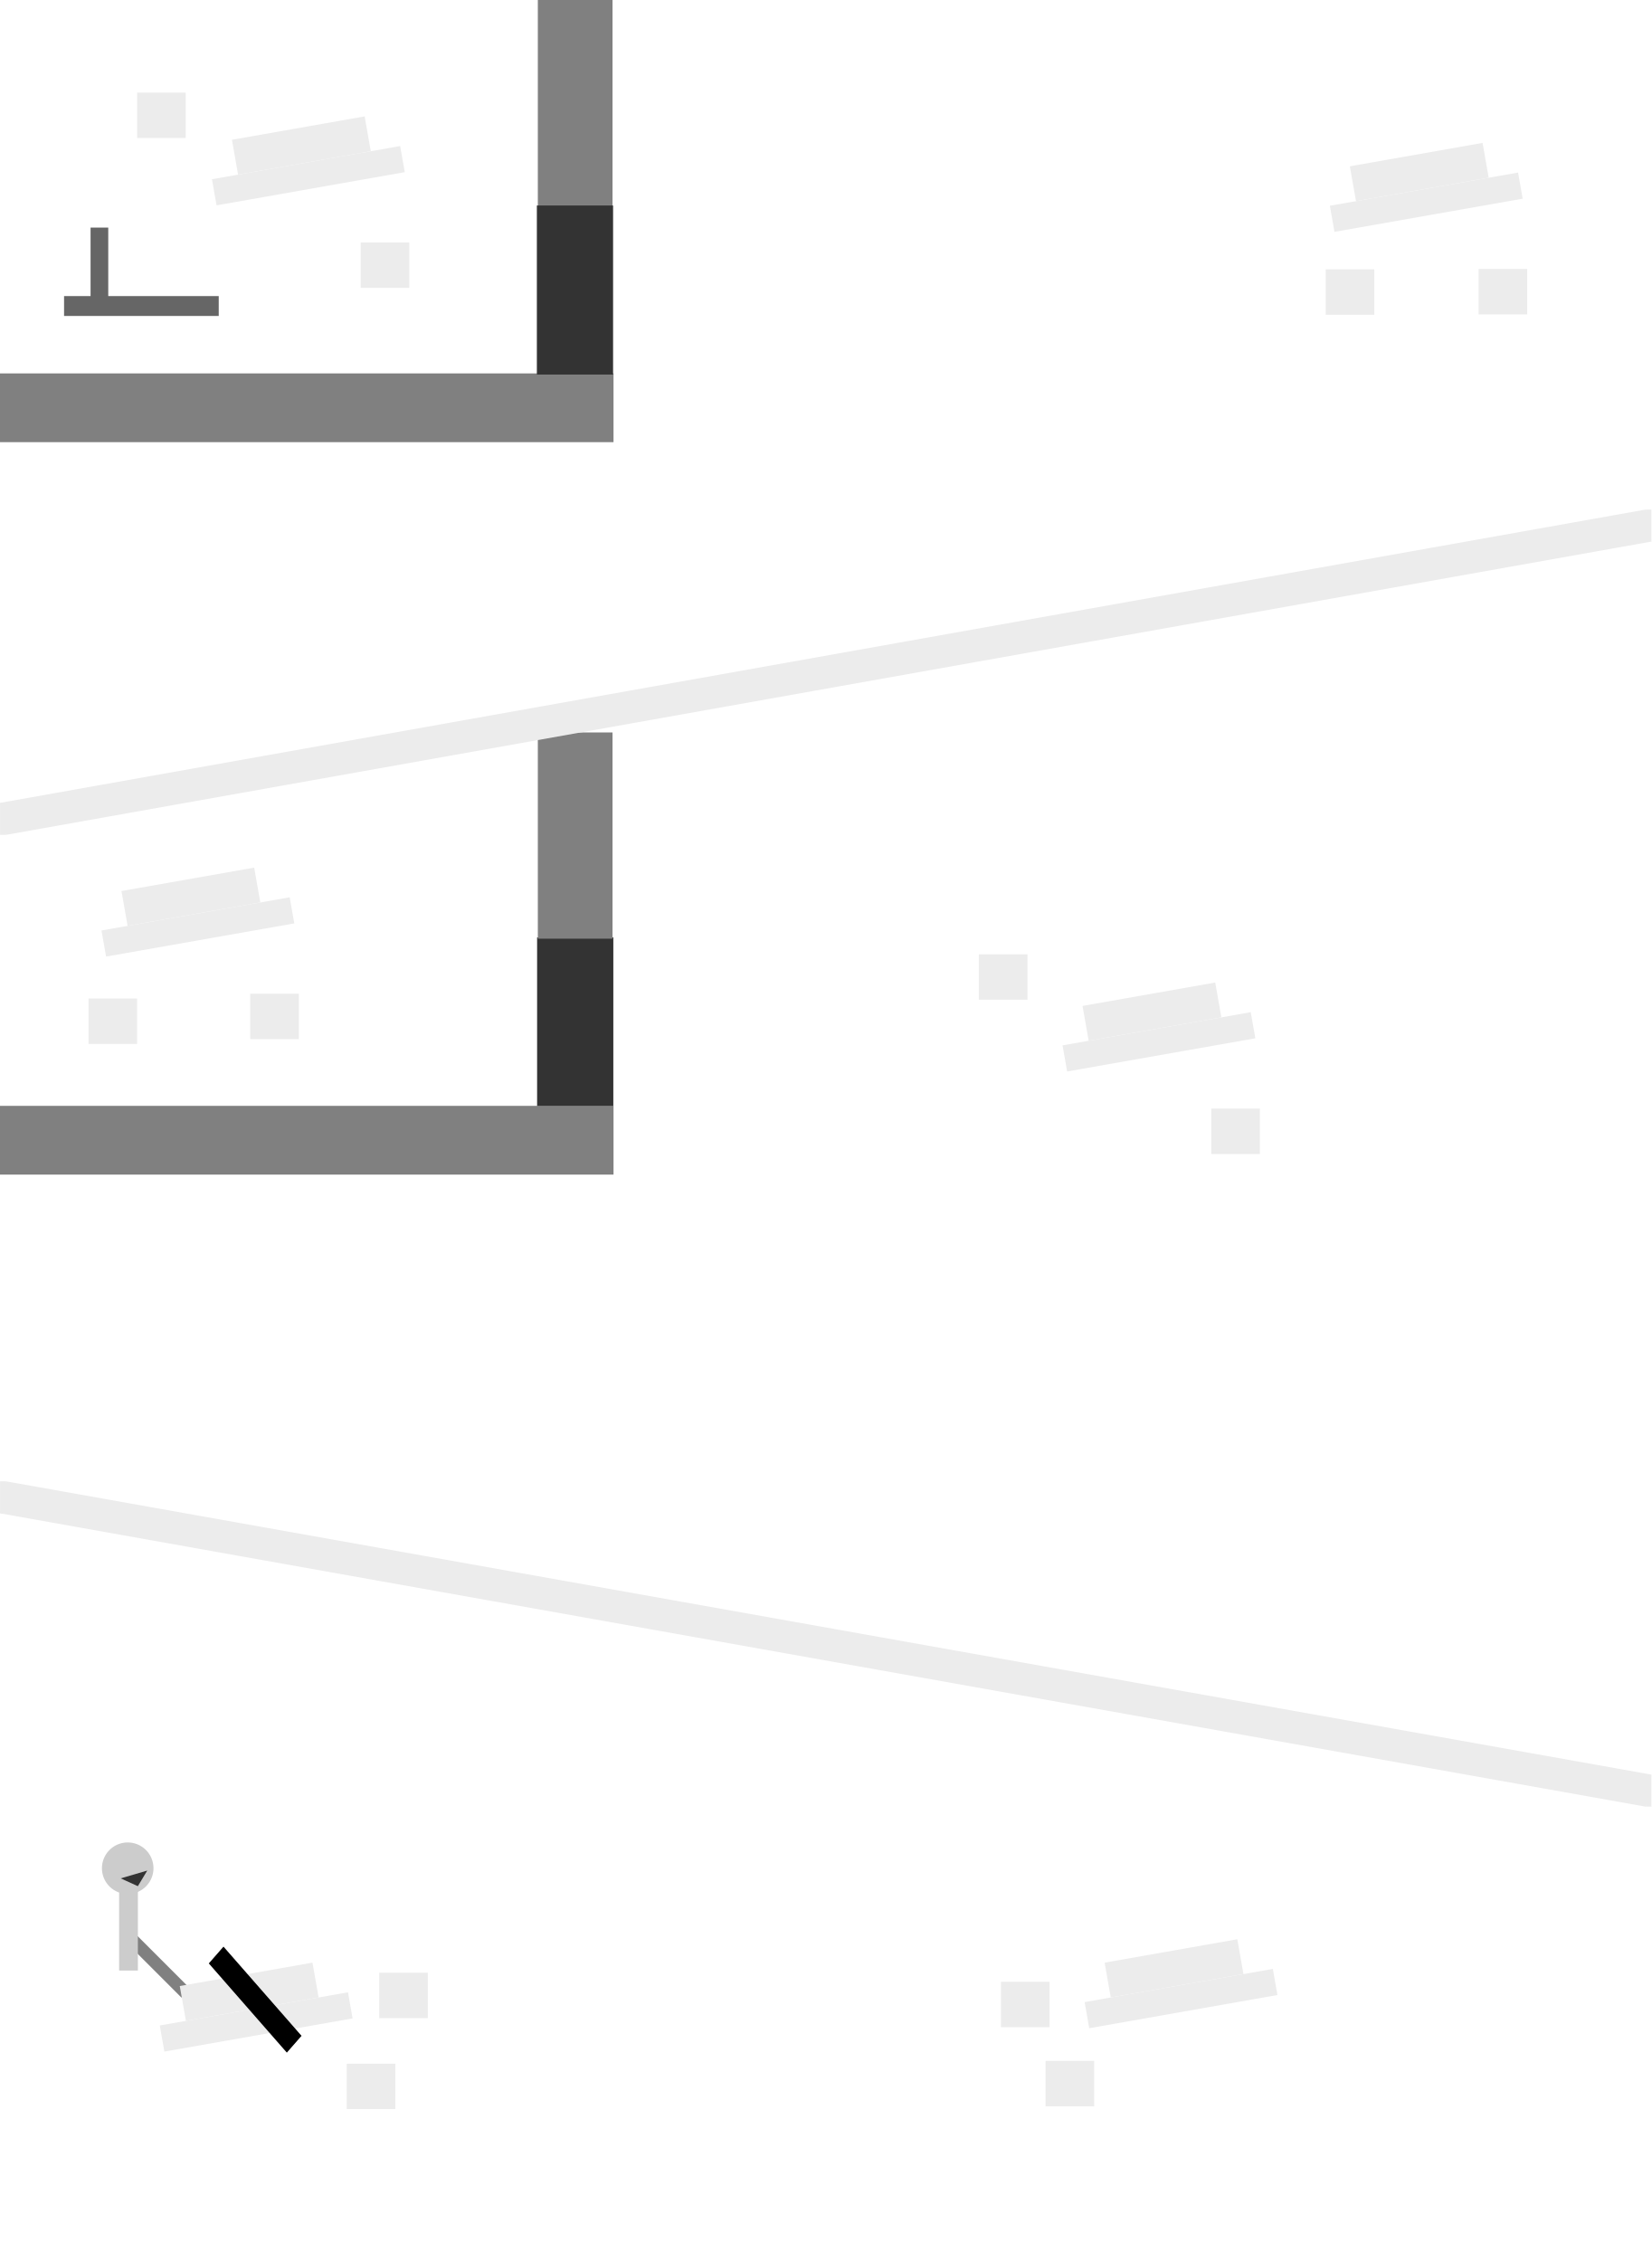
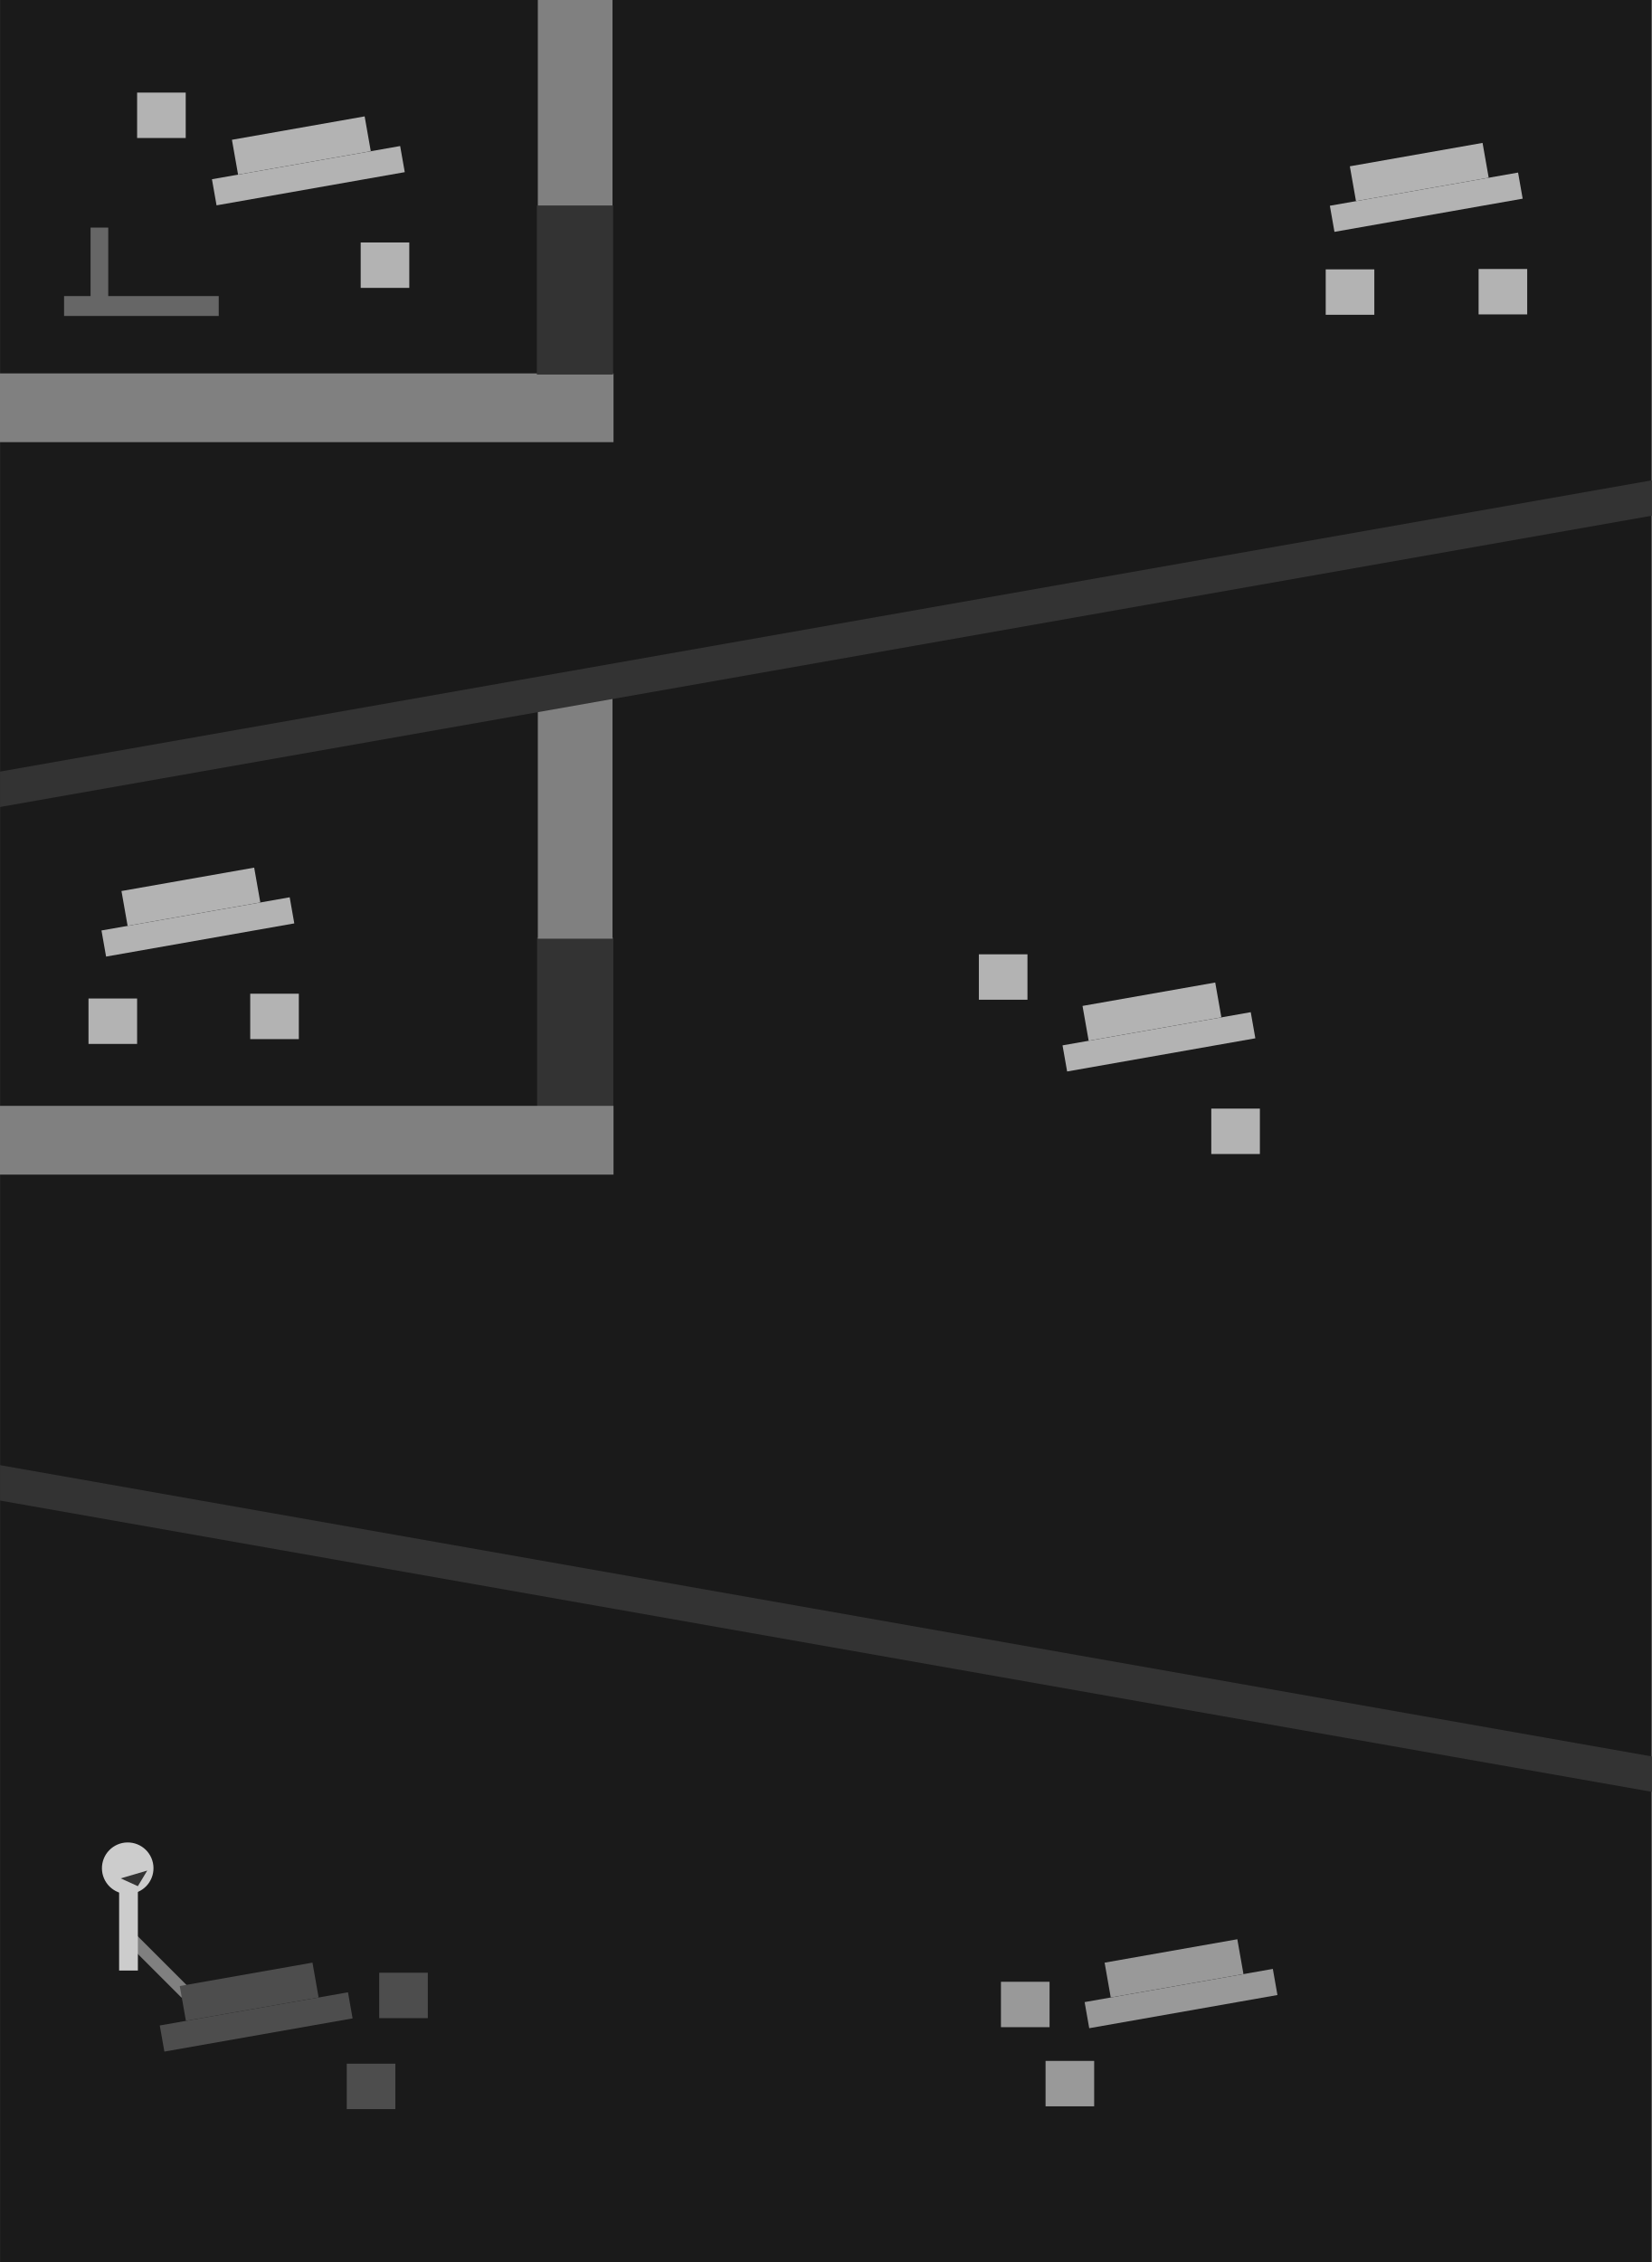
<svg xmlns="http://www.w3.org/2000/svg" width="260" height="356" viewBox="0 0 68.792 94.192" version="1.1" id="svg1">
  <defs id="defs1" />
  <g id="layer1">
-     <rect style="display:none;fill:#1a1a1a;stroke-width:0.265" id="rect1" width="68.787" height="94.216" x="0.001" y="0" />
-     <g id="g25">
-       <rect style="fill:#808080;stroke-width:0.265" id="rect37" width="0.52" height="3.448" x="-53.475" y="60.714" transform="rotate(-45)" />
-       <g id="g18" transform="translate(-35.89951,76.84572)">
-         <g id="g14" transform="translate(0,0.6505908)">
-           <rect style="fill:#ececec;stroke-width:0.19" id="rect13" width="2.024" height="1.891" x="51.692" y="4.65" />
-           <rect style="fill:#ececec;stroke-width:0.19" id="rect14" width="2.024" height="1.891" x="50.34" y="8.438" />
+     <g id="g2">
+       <rect style="display:inline;fill:#1a1a1a;stroke-width:0.265" id="rect1" width="68.787" height="94.216" x="0.001" y="0" />
+       <g id="g25">
+         <rect style="fill:#808080;stroke-width:0.265" id="rect37" width="0.52" height="3.448" x="-53.475" y="60.714" transform="rotate(-45)" />
+         <g id="g18" transform="translate(-35.89951,76.84572)" style="fill:#999999">
+           <g id="g29" transform="translate(38.51553,-0.3229174)" style="display:inline;fill:#999999">
+             <rect style="fill:#999999;stroke-width:0.19" id="rect28" width="2.024" height="1.891" x="40.927" y="9.296" />
+             <rect style="fill:#999999;stroke-width:0.19" id="rect29" width="2.024" height="1.891" x="39.069" y="6" />
+           </g>
+           <g id="g31" transform="rotate(-10,60.31893,-211.8762)" style="display:inline;fill:#999999">
+             <rect style="fill:#999999;stroke-width:0.265" id="rect30" width="5.612" height="1.472" x="43.934" y="5.336" />
+             <rect style="fill:#999999;stroke-width:0.265" id="rect31" width="7.959" height="1.104" x="42.829" y="6.809" />
+           </g>
        </g>
-         <g id="g17" transform="rotate(-10,46.62477,8.727835)">
-           <rect style="fill:#ececec;stroke-width:0.265" id="rect15" width="5.612" height="1.472" x="43.934" y="5.336" />
-           <rect style="fill:#ececec;stroke-width:0.265" id="rect16" width="7.959" height="1.104" x="42.829" y="6.809" />
+         <g id="g32" transform="translate(2.616014,75.87221)" style="display:inline">
+           <path style="fill:#cccccc;stroke-width:0.265" id="path36" d="M 1.629,1.936 A 1.073,1.073 0 0 1 2.689,0.849 1.073,1.073 0 0 1 3.776,1.909 1.073,1.073 0 0 1 2.716,2.996 1.073,1.073 0 0 1 1.629,1.936 l 1.073,-0.014 z" />
+           <rect style="fill:#cccccc;stroke-width:0.265" id="rect36" width="0.781" height="3.708" x="2.345" y="2.475" />
+           <path style="fill:#333333;stroke-width:0.265" d="M 2.41,2.345 3.125,2.67 3.516,2.02 Z" id="path37" />
+           <g id="g14" transform="translate(-38.51552,1.624097)" style="fill:#4d4d4d">
+             <rect style="fill:#4d4d4d;stroke-width:0.19" id="rect13" width="2.024" height="1.891" x="51.692" y="4.65" />
+             <rect style="fill:#4d4d4d;stroke-width:0.19" id="rect14" width="2.024" height="1.891" x="50.34" y="8.438" />
+           </g>
+           <g id="g17" transform="rotate(-10,32.93058,229.3319)" style="fill:#4d4d4d">
+             <rect style="fill:#4d4d4d;stroke-width:0.265" id="rect15" width="5.612" height="1.472" x="43.934" y="5.336" />
+             <rect style="fill:#4d4d4d;stroke-width:0.265" id="rect16" width="7.959" height="1.104" x="42.829" y="6.809" />
+           </g>
        </g>
      </g>
-       <g id="g32" transform="translate(2.616014,75.87221)" style="display:inline">
-         <g id="g29" transform="translate(0,0.6505908)">
-           <rect style="fill:#ececec;stroke-width:0.19" id="rect28" width="2.024" height="1.891" x="40.927" y="9.296" />
-           <rect style="fill:#ececec;stroke-width:0.19" id="rect29" width="2.024" height="1.891" x="39.069" y="6" />
+       <g id="g1" style="display:inline">
+         <g id="g13" transform="translate(-0.00287524,-1.1243513e-4)">
+           <rect style="fill:#808080;stroke-width:0.314" id="rect11" width="25.55" height="2.863" x="0.003" y="15.549" />
+           <rect style="fill:#808080;stroke-width:0.264" id="rect12" width="3.11" height="8.588" x="22.401" y="0" />
        </g>
-         <g id="g31" transform="rotate(-10,46.62477,8.727835)">
-           <rect style="fill:#ececec;stroke-width:0.265" id="rect30" width="5.612" height="1.472" x="43.934" y="5.336" />
-           <rect style="fill:#ececec;stroke-width:0.265" id="rect31" width="7.959" height="1.104" x="42.829" y="6.809" />
+         <g id="g16" transform="translate(-33.72692,-0.03392295)" style="fill:#b3b3b3">
+           <g id="g9-8" transform="translate(0,0.6505908)" style="fill:#b3b3b3">
+             <rect style="fill:#b3b3b3;stroke-width:0.19" id="rect6-6" width="2.024" height="1.891" x="48.748" y="9.48" />
+             <rect style="fill:#b3b3b3;stroke-width:0.19" id="rect7" width="2.024" height="1.891" x="39.437" y="3.239" />
+           </g>
+           <g id="g14-0" transform="rotate(-10,46.62477,8.727835)" style="fill:#b3b3b3">
+             <rect style="fill:#b3b3b3;stroke-width:0.265" id="rect12-2" width="5.612" height="1.472" x="43.934" y="5.336" />
+             <rect style="fill:#b3b3b3;stroke-width:0.265" id="rect13-4" width="7.959" height="1.104" x="42.829" y="6.809" />
+           </g>
        </g>
-         <path style="fill:#cccccc;stroke-width:0.265" id="path36" d="M 1.629,1.936 A 1.073,1.073 0 0 1 2.689,0.849 1.073,1.073 0 0 1 3.776,1.909 1.073,1.073 0 0 1 2.716,2.996 1.073,1.073 0 0 1 1.629,1.936 l 1.073,-0.014 z" />
-         <rect style="fill:#cccccc;stroke-width:0.265" id="rect36" width="0.781" height="3.708" x="2.345" y="2.475" />
-         <path style="fill:#333333;stroke-width:0.265" d="M 2.41,2.345 3.125,2.67 3.516,2.02 Z" id="path37" />
+         <rect style="display:inline;fill:#333333;stroke-width:0.209" id="rect10" width="3.174" height="7.039" x="22.358" y="8.557" />
+         <rect style="fill:#666666;stroke-width:0.265" id="rect22" width="6.441" height="0.828" x="2.668" y="12.329" />
+         <rect style="fill:#666666;stroke-width:0.265" id="rect23" width="0.736" height="3.128" x="3.772" y="9.477" />
+         <g id="g21" transform="translate(12.82884,1.070166)" style="display:inline;fill:#b3b3b3">
+           <g id="g19" transform="translate(0,0.6505908)" style="fill:#b3b3b3">
+             <rect style="fill:#b3b3b3;stroke-width:0.19" id="rect9" width="2.024" height="1.891" x="48.748" y="9.48" />
+             <rect style="fill:#b3b3b3;stroke-width:0.19" id="rect17" width="2.024" height="1.891" x="42.381" y="9.496" />
+           </g>
+           <g id="g20" transform="rotate(-10,46.62477,8.727835)" style="fill:#b3b3b3">
+             <rect style="fill:#b3b3b3;stroke-width:0.265" id="rect19" width="5.612" height="1.472" x="43.934" y="5.336" />
+             <rect style="fill:#b3b3b3;stroke-width:0.265" id="rect20" width="7.959" height="1.104" x="42.829" y="6.809" />
+           </g>
+         </g>
+       </g>
+       <g id="g11">
+         <rect style="fill:#333333;stroke-width:0.209" id="rect8" width="3.174" height="7.039" x="22.368" y="39.033" />
+         <g id="g13-6" transform="translate(-0.00287,30.49989)" style="display:inline">
+           <rect style="fill:#808080;stroke-width:0.314" id="rect11-1" width="25.55" height="2.863" x="0.003" y="15.549" />
+           <rect style="fill:#808080;stroke-width:0.286" id="rect12-3" width="3.11" height="10.019" x="22.401" y="-1.431" />
+         </g>
+         <g id="g28" transform="translate(-38.32729,31.24861)" style="display:inline;fill:#b3b3b3">
+           <g id="g26" transform="translate(0,0.6505908)" style="fill:#b3b3b3">
+             <rect style="fill:#b3b3b3;stroke-width:0.19" id="rect24" width="2.024" height="1.891" x="48.748" y="9.48" />
+             <rect style="fill:#b3b3b3;stroke-width:0.19" id="rect25" width="2.024" height="1.891" x="42.013" y="9.68" />
+           </g>
+           <g id="g27" transform="rotate(-10,46.62477,8.727835)" style="fill:#b3b3b3">
+             <rect style="fill:#b3b3b3;stroke-width:0.265" id="rect26" width="5.612" height="1.472" x="43.934" y="5.336" />
+             <rect style="fill:#b3b3b3;stroke-width:0.265" id="rect27" width="7.959" height="1.104" x="42.829" y="6.809" />
+           </g>
+         </g>
+         <g id="g36" transform="translate(1.69594,36.03299)" style="display:inline;fill:#b3b3b3">
+           <g id="g33" transform="translate(0,0.6505908)" style="fill:#b3b3b3">
+             <rect style="fill:#b3b3b3;stroke-width:0.19" id="rect32" width="2.024" height="1.891" x="48.748" y="9.48" />
+             <rect style="fill:#b3b3b3;stroke-width:0.19" id="rect33" width="2.024" height="1.891" x="39.069" y="3.055" />
+           </g>
+           <g id="g35" transform="rotate(-10,46.62477,8.727835)" style="fill:#b3b3b3">
+             <rect style="fill:#b3b3b3;stroke-width:0.265" id="rect34" width="5.612" height="1.472" x="43.934" y="5.336" />
+             <rect style="fill:#b3b3b3;stroke-width:0.265" id="rect35" width="7.959" height="1.104" x="42.829" y="6.809" />
+           </g>
+         </g>
+       </g>
+       <g id="g8-6-8-5-8" style="display:inline;fill:#333333;fill-opacity:1" transform="matrix(1.000005,0,0,1,-5.1810508e-4,-1.166667)">
+         <rect style="display:inline;fill:#333333;fill-opacity:1;stroke-width:0.8" id="rect20-3-6-5-2" width="69.853" height="1.474" x="0.001" y="-63.651" transform="matrix(0.9848077,0.1736482,0,-1,0,0)" />
+         <rect style="display:inline;fill:#333333;fill-opacity:1;stroke-width:0.8" id="rect15-4-7-7-3-5" width="69.853" height="1.474" x="0.001" y="33.297" transform="matrix(0.9848077,-0.1736482,0,1,0,0)" />
      </g>
    </g>
-     <g id="g1" style="display:inline">
-       <g id="g13" transform="translate(-0.00287524,-1.1243513e-4)">
-         <rect style="fill:#808080;stroke-width:0.314" id="rect11" width="25.55" height="2.863" x="0.003" y="15.549" />
-         <rect style="fill:#808080;stroke-width:0.264" id="rect12" width="3.11" height="8.588" x="22.401" y="0" />
-       </g>
-       <g id="g16" transform="translate(-33.72692,-0.03392295)">
-         <g id="g9-8" transform="translate(0,0.6505908)">
-           <rect style="fill:#ececec;stroke-width:0.19" id="rect6-6" width="2.024" height="1.891" x="48.748" y="9.48" />
-           <rect style="fill:#ececec;stroke-width:0.19" id="rect7" width="2.024" height="1.891" x="39.437" y="3.239" />
-         </g>
-         <g id="g14-0" transform="rotate(-10,46.62477,8.727835)">
-           <rect style="fill:#ececec;stroke-width:0.265" id="rect12-2" width="5.612" height="1.472" x="43.934" y="5.336" />
-           <rect style="fill:#ececec;stroke-width:0.265" id="rect13-4" width="7.959" height="1.104" x="42.829" y="6.809" />
-         </g>
-       </g>
-       <rect style="display:inline;fill:#333333;stroke-width:0.209" id="rect10" width="3.174" height="7.039" x="22.358" y="8.557" />
-       <rect style="fill:#666666;stroke-width:0.265" id="rect22" width="6.441" height="0.828" x="2.668" y="12.329" />
-       <rect style="fill:#666666;stroke-width:0.265" id="rect23" width="0.736" height="3.128" x="3.772" y="9.477" />
-       <g id="g21" transform="translate(12.82884,1.070166)" style="display:inline">
-         <g id="g19" transform="translate(0,0.6505908)">
-           <rect style="fill:#ececec;stroke-width:0.19" id="rect9" width="2.024" height="1.891" x="48.748" y="9.48" />
-           <rect style="fill:#ececec;stroke-width:0.19" id="rect17" width="2.024" height="1.891" x="42.381" y="9.496" />
-         </g>
-         <g id="g20" transform="rotate(-10,46.62477,8.727835)">
-           <rect style="fill:#ececec;stroke-width:0.265" id="rect19" width="5.612" height="1.472" x="43.934" y="5.336" />
-           <rect style="fill:#ececec;stroke-width:0.265" id="rect20" width="7.959" height="1.104" x="42.829" y="6.809" />
-         </g>
-       </g>
-     </g>
-     <g id="g11">
-       <rect style="fill:#333333;stroke-width:0.209" id="rect8" width="3.174" height="7.039" x="22.368" y="39.033" />
-       <g id="g13-6" transform="translate(-0.00287,30.49989)" style="display:inline">
-         <rect style="fill:#808080;stroke-width:0.314" id="rect11-1" width="25.55" height="2.863" x="0.003" y="15.549" />
-         <rect style="fill:#808080;stroke-width:0.264" id="rect12-3" width="3.11" height="8.588" x="22.401" y="0" />
-       </g>
-       <g id="g28" transform="translate(-38.32729,31.24861)" style="display:inline">
-         <g id="g26" transform="translate(0,0.6505908)">
-           <rect style="fill:#ececec;stroke-width:0.19" id="rect24" width="2.024" height="1.891" x="48.748" y="9.48" />
-           <rect style="fill:#ececec;stroke-width:0.19" id="rect25" width="2.024" height="1.891" x="42.013" y="9.68" />
-         </g>
-         <g id="g27" transform="rotate(-10,46.62477,8.727835)">
-           <rect style="fill:#ececec;stroke-width:0.265" id="rect26" width="5.612" height="1.472" x="43.934" y="5.336" />
-           <rect style="fill:#ececec;stroke-width:0.265" id="rect27" width="7.959" height="1.104" x="42.829" y="6.809" />
-         </g>
-       </g>
-       <g id="g36" transform="translate(1.69594,36.03299)" style="display:inline">
-         <g id="g33" transform="translate(0,0.6505908)">
-           <rect style="fill:#ececec;stroke-width:0.19" id="rect32" width="2.024" height="1.891" x="48.748" y="9.48" />
-           <rect style="fill:#ececec;stroke-width:0.19" id="rect33" width="2.024" height="1.891" x="39.069" y="3.055" />
-         </g>
-         <g id="g35" transform="rotate(-10,46.62477,8.727835)">
-           <rect style="fill:#ececec;stroke-width:0.265" id="rect34" width="5.612" height="1.472" x="43.934" y="5.336" />
-           <rect style="fill:#ececec;stroke-width:0.265" id="rect35" width="7.959" height="1.104" x="42.829" y="6.809" />
-         </g>
-       </g>
-     </g>
-     <g id="g9" transform="translate(-0.00288,-1.1016109e-4)">
-       <g id="g6" transform="matrix(1,0,0,-1,-2.1782692e-7,94.86173)">
-         <rect style="fill:#ececec;stroke-width:0.28" id="rect4" width="69.615" height="1.355" x="-5.46" y="31.352" ry="0" transform="matrix(0.9844859,-0.1754638,0.1718502,0.9851231,0,0)" />
-         <rect style="fill:#ececec;stroke-width:0.265" id="rect5" width="0.23" height="1.288" x="68.546" y="19.632" ry="0" rx="0" />
-         <rect style="fill:#ececec;stroke-width:0.265" id="rect6" width="0.242" height="1.334" x="0.006" y="31.845" ry="0" rx="0" />
-       </g>
-       <g id="g8" transform="translate(0,1.5875)">
-         <rect style="fill:#ececec;stroke-width:0.28" id="rect2" width="69.615" height="1.355" x="-5.46" y="31.352" ry="0" transform="matrix(0.9844859,-0.1754638,0.1718502,0.9851231,0,0)" />
-         <rect style="fill:#ececec;stroke-width:0.265" id="rect3" width="0.23" height="1.288" x="68.546" y="19.632" ry="0" rx="0" />
-         <rect style="fill:#ececec;stroke-width:0.265" id="rect3-8" width="0.242" height="1.334" x="0.006" y="31.845" ry="0" rx="0" />
-       </g>
-     </g>
-     <rect style="fill:#000000;stroke-width:0.192" id="rect21" width="4.935" height="0.929" x="60.92" y="46.785" transform="matrix(0.6584663,0.7526102,-0.6584663,0.7526102,0,0)" />
  </g>
</svg>
